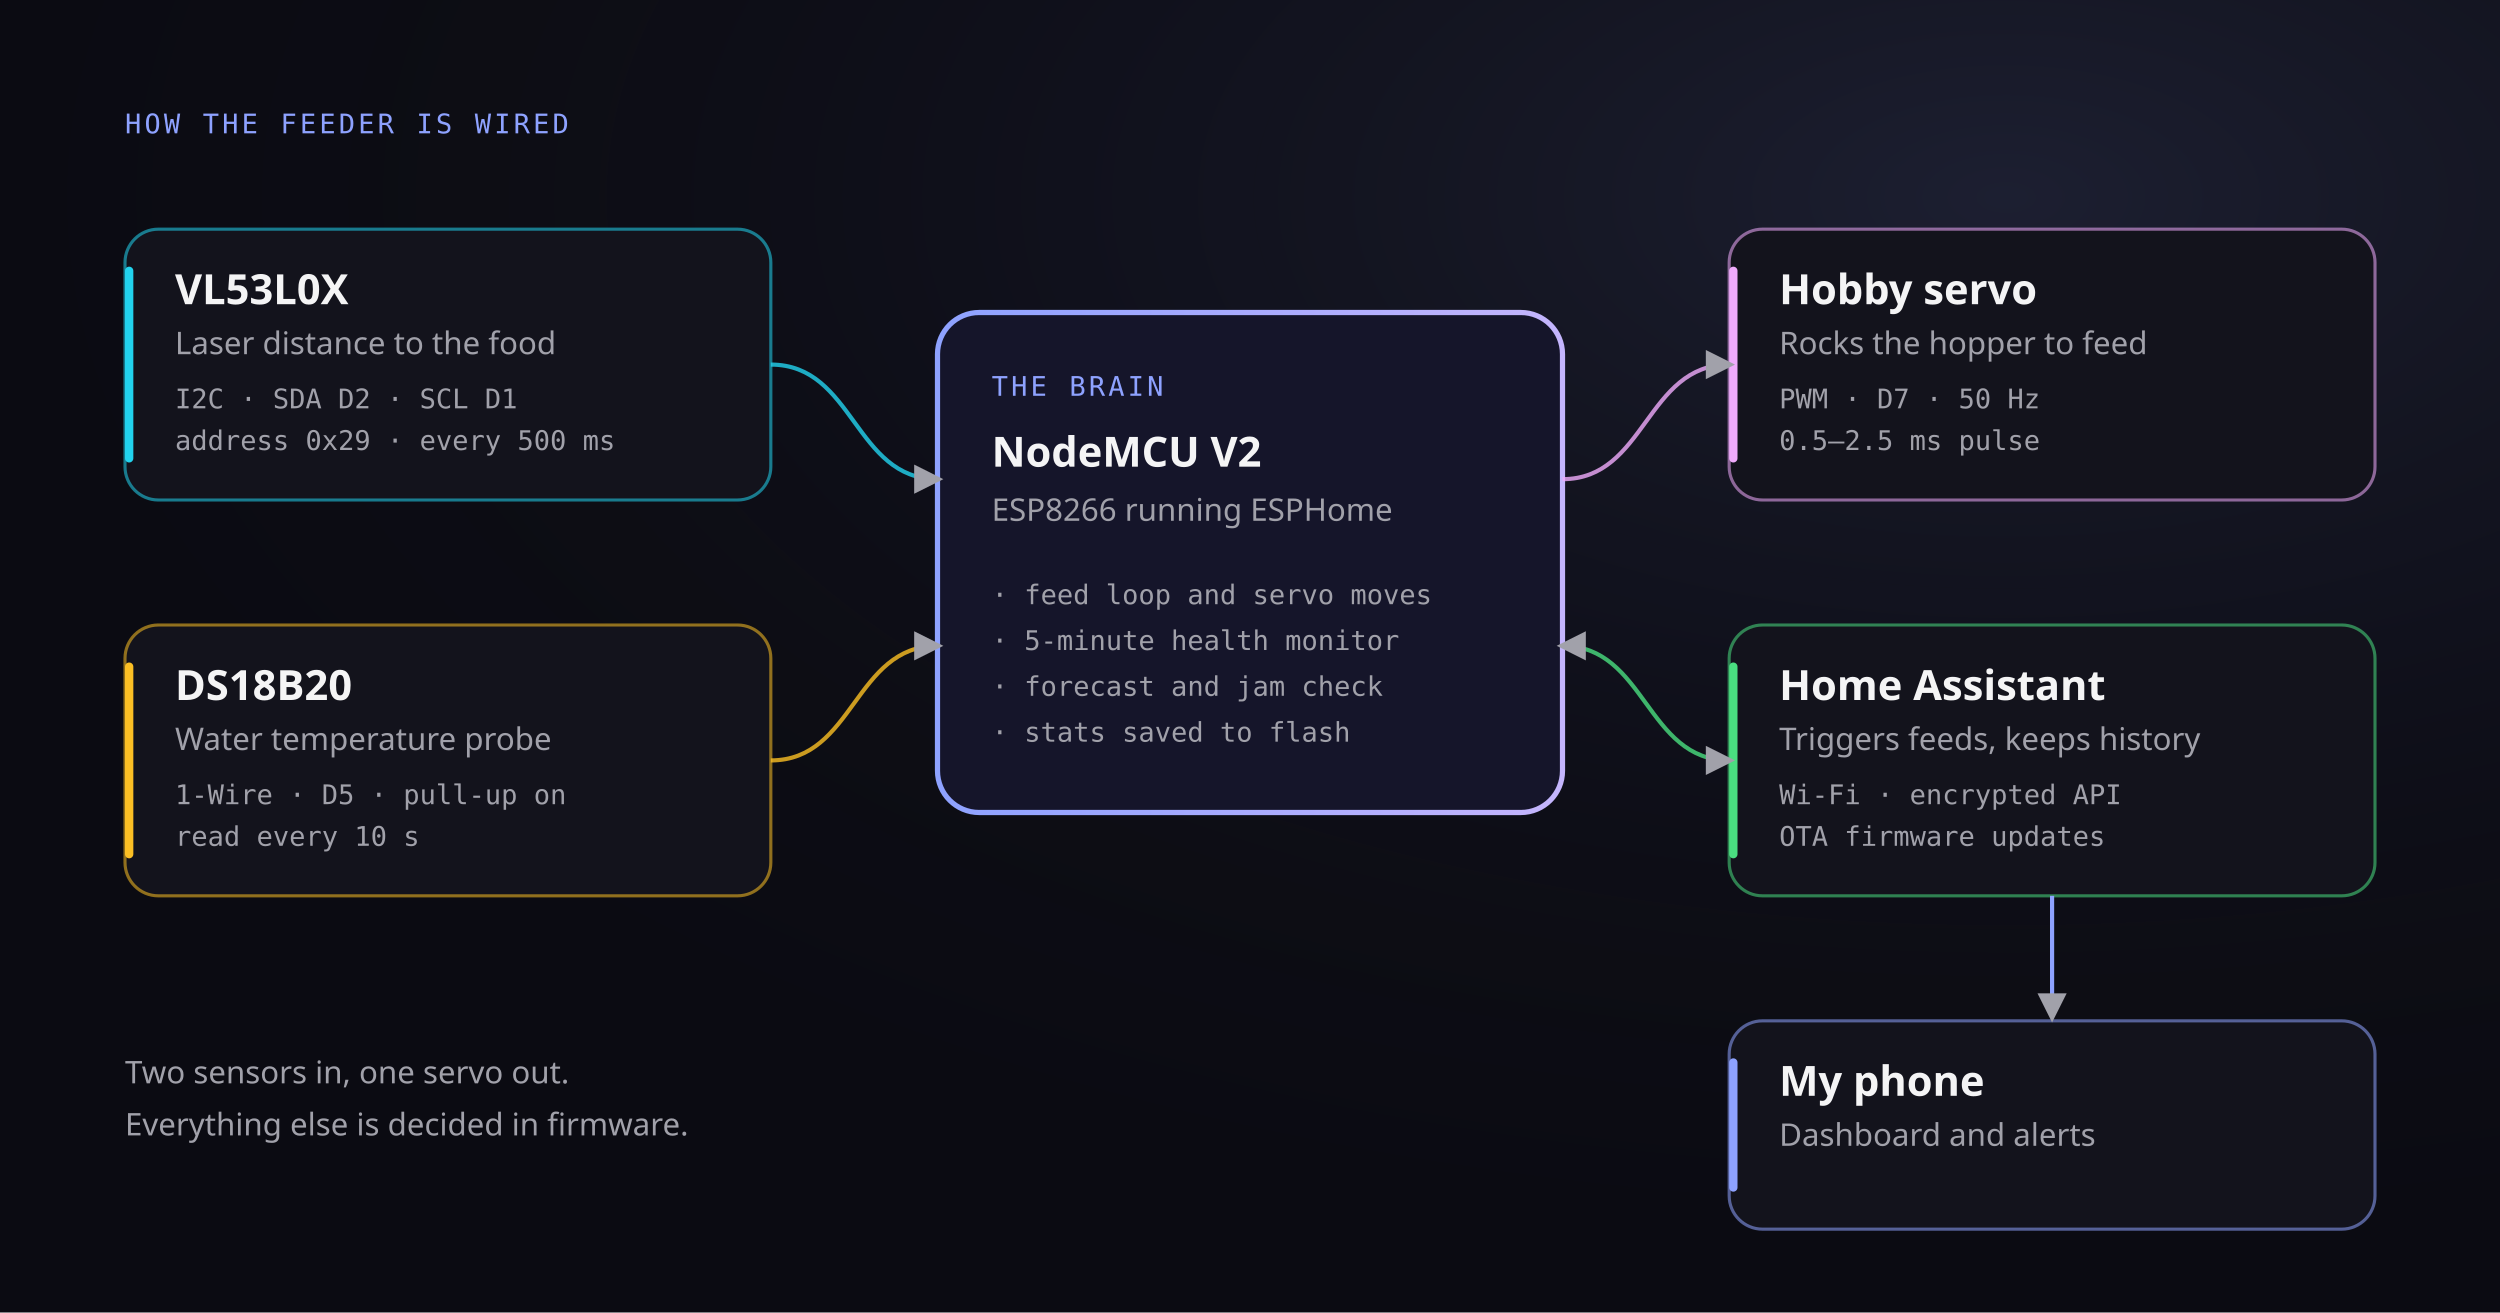
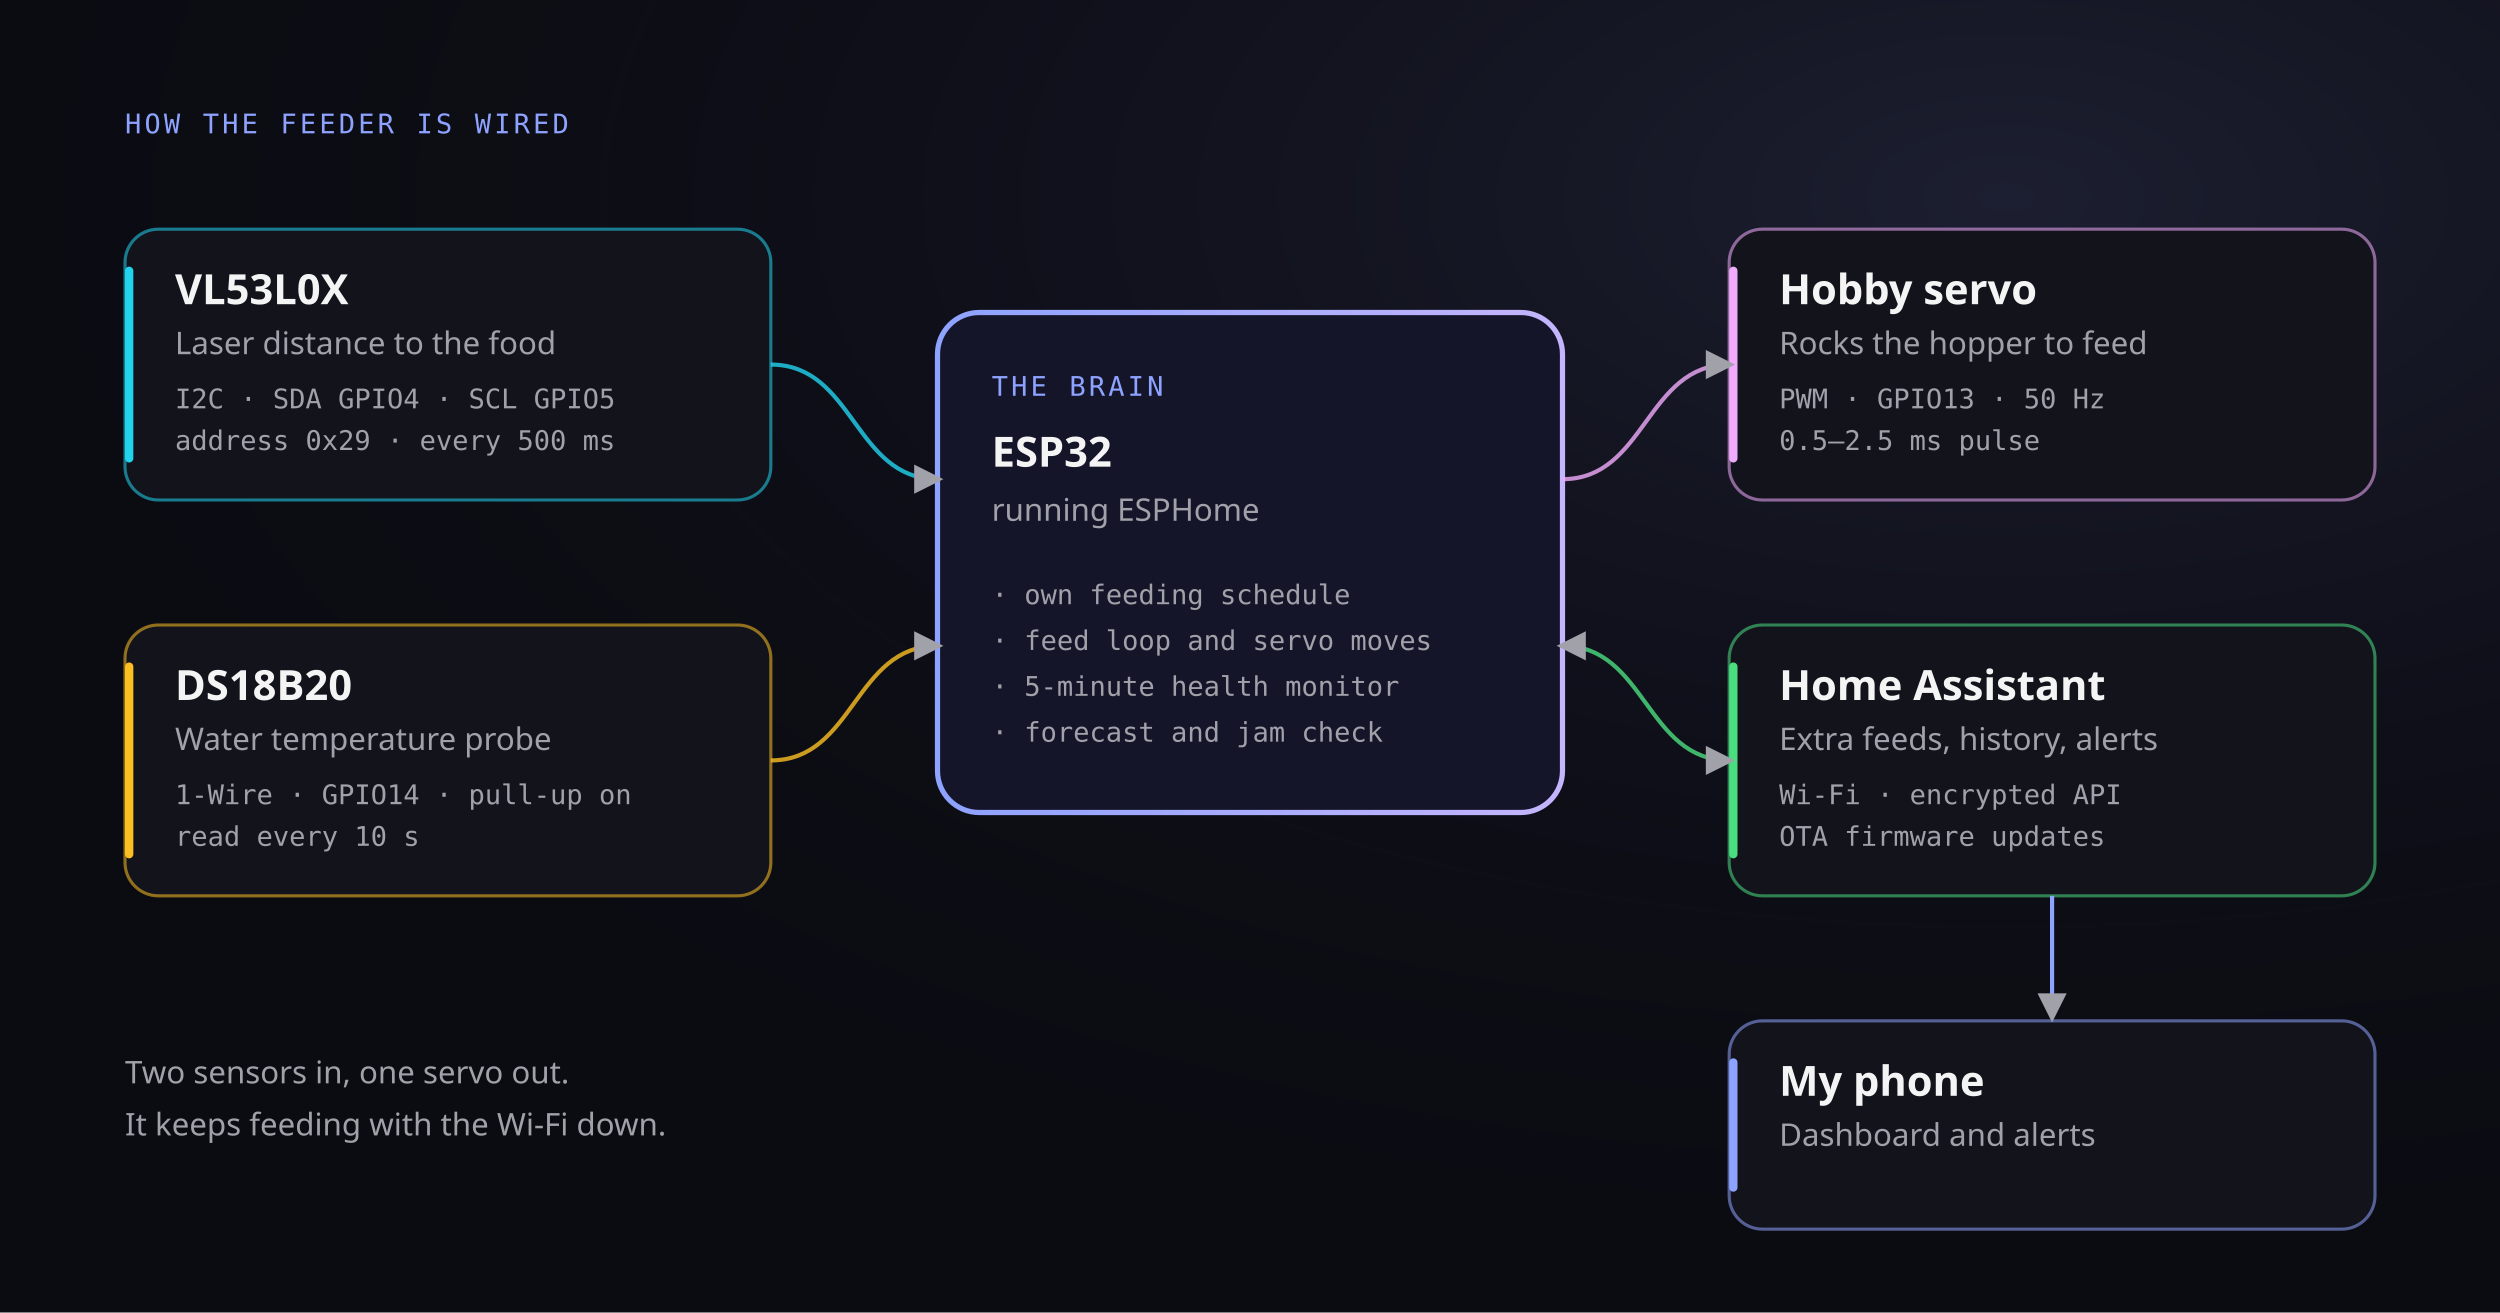
<svg xmlns="http://www.w3.org/2000/svg" viewBox="0 0 1200 630" width="1200" height="630" font-family="Geist, 'Segoe UI', system-ui, -apple-system, sans-serif">
  <defs>
    <radialGradient id="glow" cx="0.8" cy="0.15" r="0.85">
      <stop offset="0" stop-color="#8ea2ff" stop-opacity="0.13" />
      <stop offset="1" stop-color="#0b0b12" stop-opacity="0" />
    </radialGradient>
    <linearGradient id="acc" x1="0" x2="1">
      <stop offset="0" stop-color="#8ea2ff" />
      <stop offset="1" stop-color="#c4b5fd" />
    </linearGradient>
    <marker id="arr" viewBox="0 0 10 10" refX="8" refY="5" markerWidth="7" markerHeight="7" orient="auto-start-reverse">
      <path d="M0,0 L10,5 L0,10 z" fill="#a1a1aa" />
    </marker>
    <style>
.m{fill:#8ea2ff;font-size:13px;font-family:'Geist Mono', Consolas, ui-monospace, monospace;letter-spacing:1.5px}
.t{fill:#f4f4f5;font-size:20px;font-weight:600}
.t2{fill:#f4f4f5;font-size:17px;font-weight:600}
.s{fill:#a1a1aa;font-size:15px}
.n{fill:#a1a1aa;font-size:13px;font-family:'Geist Mono', Consolas, ui-monospace, monospace}
.big{fill:#f4f4f5;font-size:34px;font-weight:700;letter-spacing:-1px}
</style>
  </defs>
  <rect width="1200" height="630" fill="#0b0b12" />
  <rect width="1200" height="630" fill="url(#glow)" />
  <text x="60" y="64" class="m">HOW THE FEEDER IS WIRED</text>
  <rect x="60" y="110" width="310" height="130" rx="16" fill="#13131c" stroke="#22d3ee" stroke-opacity="0.55" stroke-width="1.5" />
  <rect x="60" y="128" width="4" height="94" rx="2" fill="#22d3ee" />
  <text x="84" y="146" class="t">VL53L0X</text>
  <text x="84" y="170" class="s">Laser distance to the food</text>
-   <text x="84" y="196" class="n">I2C · SDA D2 · SCL D1</text>
+   <text x="84" y="196" class="n">I2C · SDA GPIO4 · SCL GPIO5</text>
  <text x="84" y="216" class="n">address 0x29 · every 500 ms</text>
  <rect x="60" y="300" width="310" height="130" rx="16" fill="#13131c" stroke="#fbbf24" stroke-opacity="0.55" stroke-width="1.5" />
  <rect x="60" y="318" width="4" height="94" rx="2" fill="#fbbf24" />
  <text x="84" y="336" class="t">DS18B20</text>
  <text x="84" y="360" class="s">Water temperature probe</text>
-   <text x="84" y="386" class="n">1-Wire · D5 · pull-up on</text>
+   <text x="84" y="386" class="n">1-Wire · GPIO14 · pull-up on</text>
  <text x="84" y="406" class="n">read every 10 s</text>
  <rect x="450" y="150" width="300" height="240" rx="20" fill="#15152a" stroke="url(#acc)" stroke-width="2.5" />
  <text x="476" y="190" class="m">THE BRAIN</text>
-   <text x="476" y="224" class="t">NodeMCU V2</text>
-   <text x="476" y="250" class="s">ESP8266 running ESPHome</text>
-   <text x="476" y="290" class="n">· feed loop and servo moves</text>
-   <text x="476" y="312" class="n">· 5-minute health monitor</text>
-   <text x="476" y="334" class="n">· forecast and jam check</text>
-   <text x="476" y="356" class="n">· stats saved to flash</text>
+   <text x="476" y="224" class="t">ESP32</text>
+   <text x="476" y="250" class="s">running ESPHome</text>
+   <text x="476" y="290" class="n">· own feeding schedule</text>
+   <text x="476" y="312" class="n">· feed loop and servo moves</text>
+   <text x="476" y="334" class="n">· 5-minute health monitor</text>
+   <text x="476" y="356" class="n">· forecast and jam check</text>
  <rect x="830" y="110" width="310" height="130" rx="16" fill="#13131c" stroke="#f0abfc" stroke-opacity="0.55" stroke-width="1.5" />
  <rect x="830" y="128" width="4" height="94" rx="2" fill="#f0abfc" />
  <text x="854" y="146" class="t">Hobby servo</text>
  <text x="854" y="170" class="s">Rocks the hopper to feed</text>
-   <text x="854" y="196" class="n">PWM · D7 · 50 Hz</text>
+   <text x="854" y="196" class="n">PWM · GPIO13 · 50 Hz</text>
  <text x="854" y="216" class="n">0.5–2.5 ms pulse</text>
  <rect x="830" y="300" width="310" height="130" rx="16" fill="#13131c" stroke="#4ade80" stroke-opacity="0.55" stroke-width="1.5" />
  <rect x="830" y="318" width="4" height="94" rx="2" fill="#4ade80" />
  <text x="854" y="336" class="t">Home Assistant</text>
-   <text x="854" y="360" class="s">Triggers feeds, keeps history</text>
+   <text x="854" y="360" class="s">Extra feeds, history, alerts</text>
  <text x="854" y="386" class="n">Wi-Fi · encrypted API</text>
  <text x="854" y="406" class="n">OTA firmware updates</text>
  <rect x="830" y="490" width="310" height="100" rx="16" fill="#13131c" stroke="#8ea2ff" stroke-opacity="0.55" stroke-width="1.5" />
  <rect x="830" y="508" width="4" height="64" rx="2" fill="#8ea2ff" />
  <text x="854" y="526" class="t">My phone</text>
  <text x="854" y="550" class="s">Dashboard and alerts</text>
  <path d="M370,175 C410.0,175 410.0,230 450,230" fill="none" stroke="#22d3ee" stroke-width="2" stroke-opacity="0.8" marker-end="url(#arr)" />
  <path d="M370,365 C410.0,365 410.0,310 450,310" fill="none" stroke="#fbbf24" stroke-width="2" stroke-opacity="0.8" marker-end="url(#arr)" />
  <path d="M750,230 C790.0,230 790.0,175 830,175" fill="none" stroke="#f0abfc" stroke-width="2" stroke-opacity="0.8" marker-end="url(#arr)" />
  <path d="M750,310 C790.0,310 790.0,365 830,365" fill="none" stroke="#4ade80" stroke-width="2" stroke-opacity="0.8" marker-end="url(#arr)" marker-start="url(#arr)" />
  <path d="M985,430 V488" stroke="#8ea2ff" stroke-width="2" marker-end="url(#arr)" />
  <text x="60" y="520" class="s">Two sensors in, one servo out.</text>
-   <text x="60" y="545" class="s">Everything else is decided in firmware.</text>
+   <text x="60" y="545" class="s">It keeps feeding with the Wi-Fi down.</text>
</svg>
